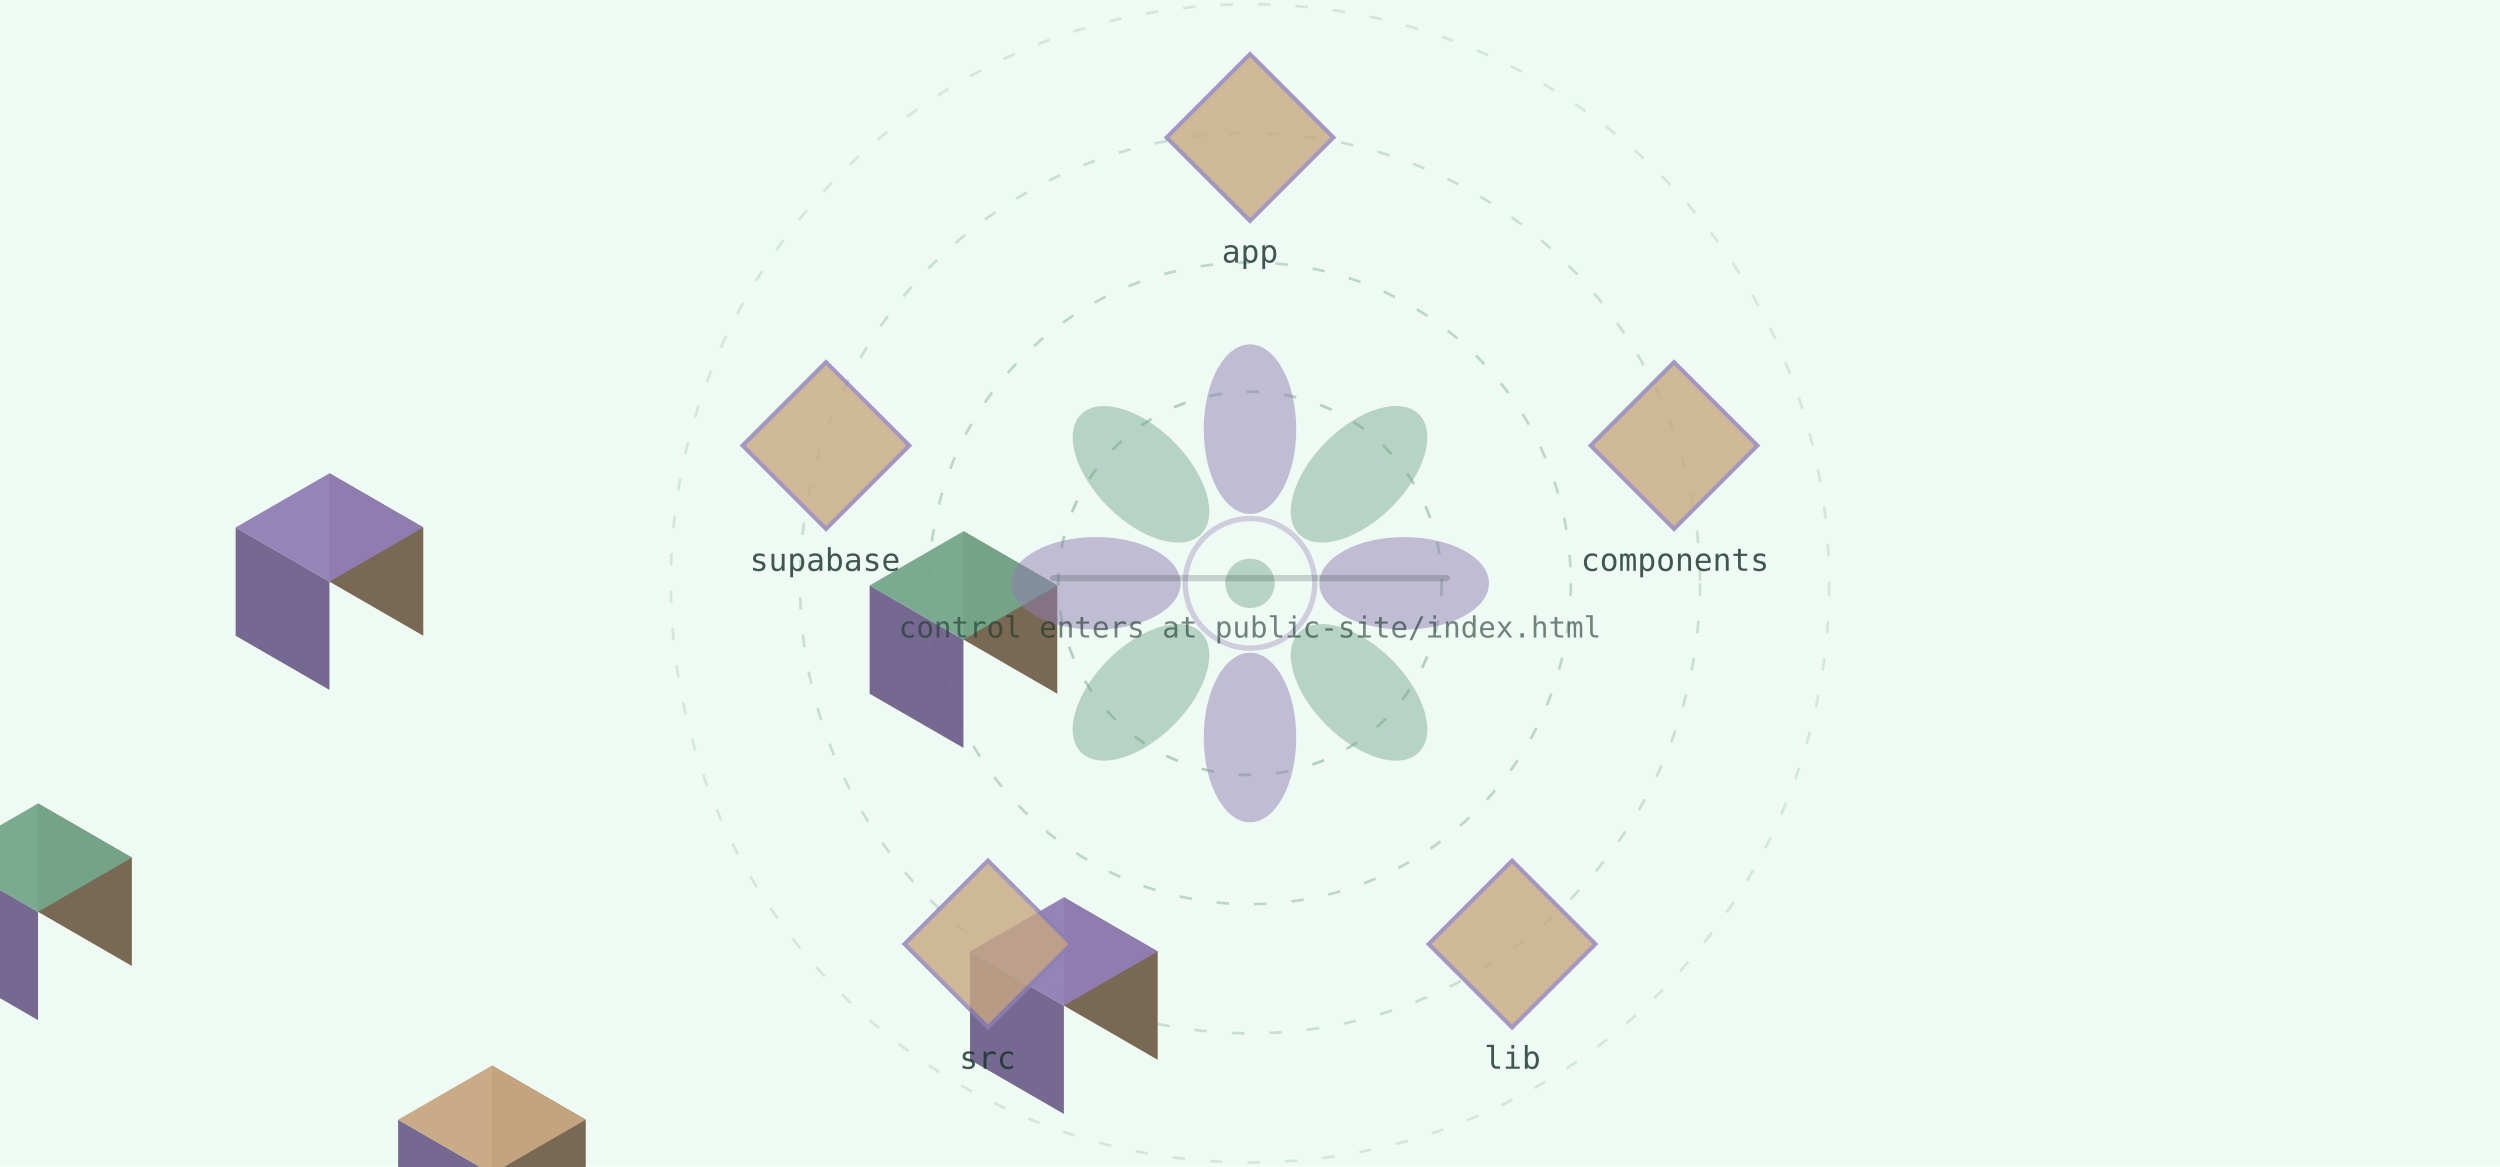
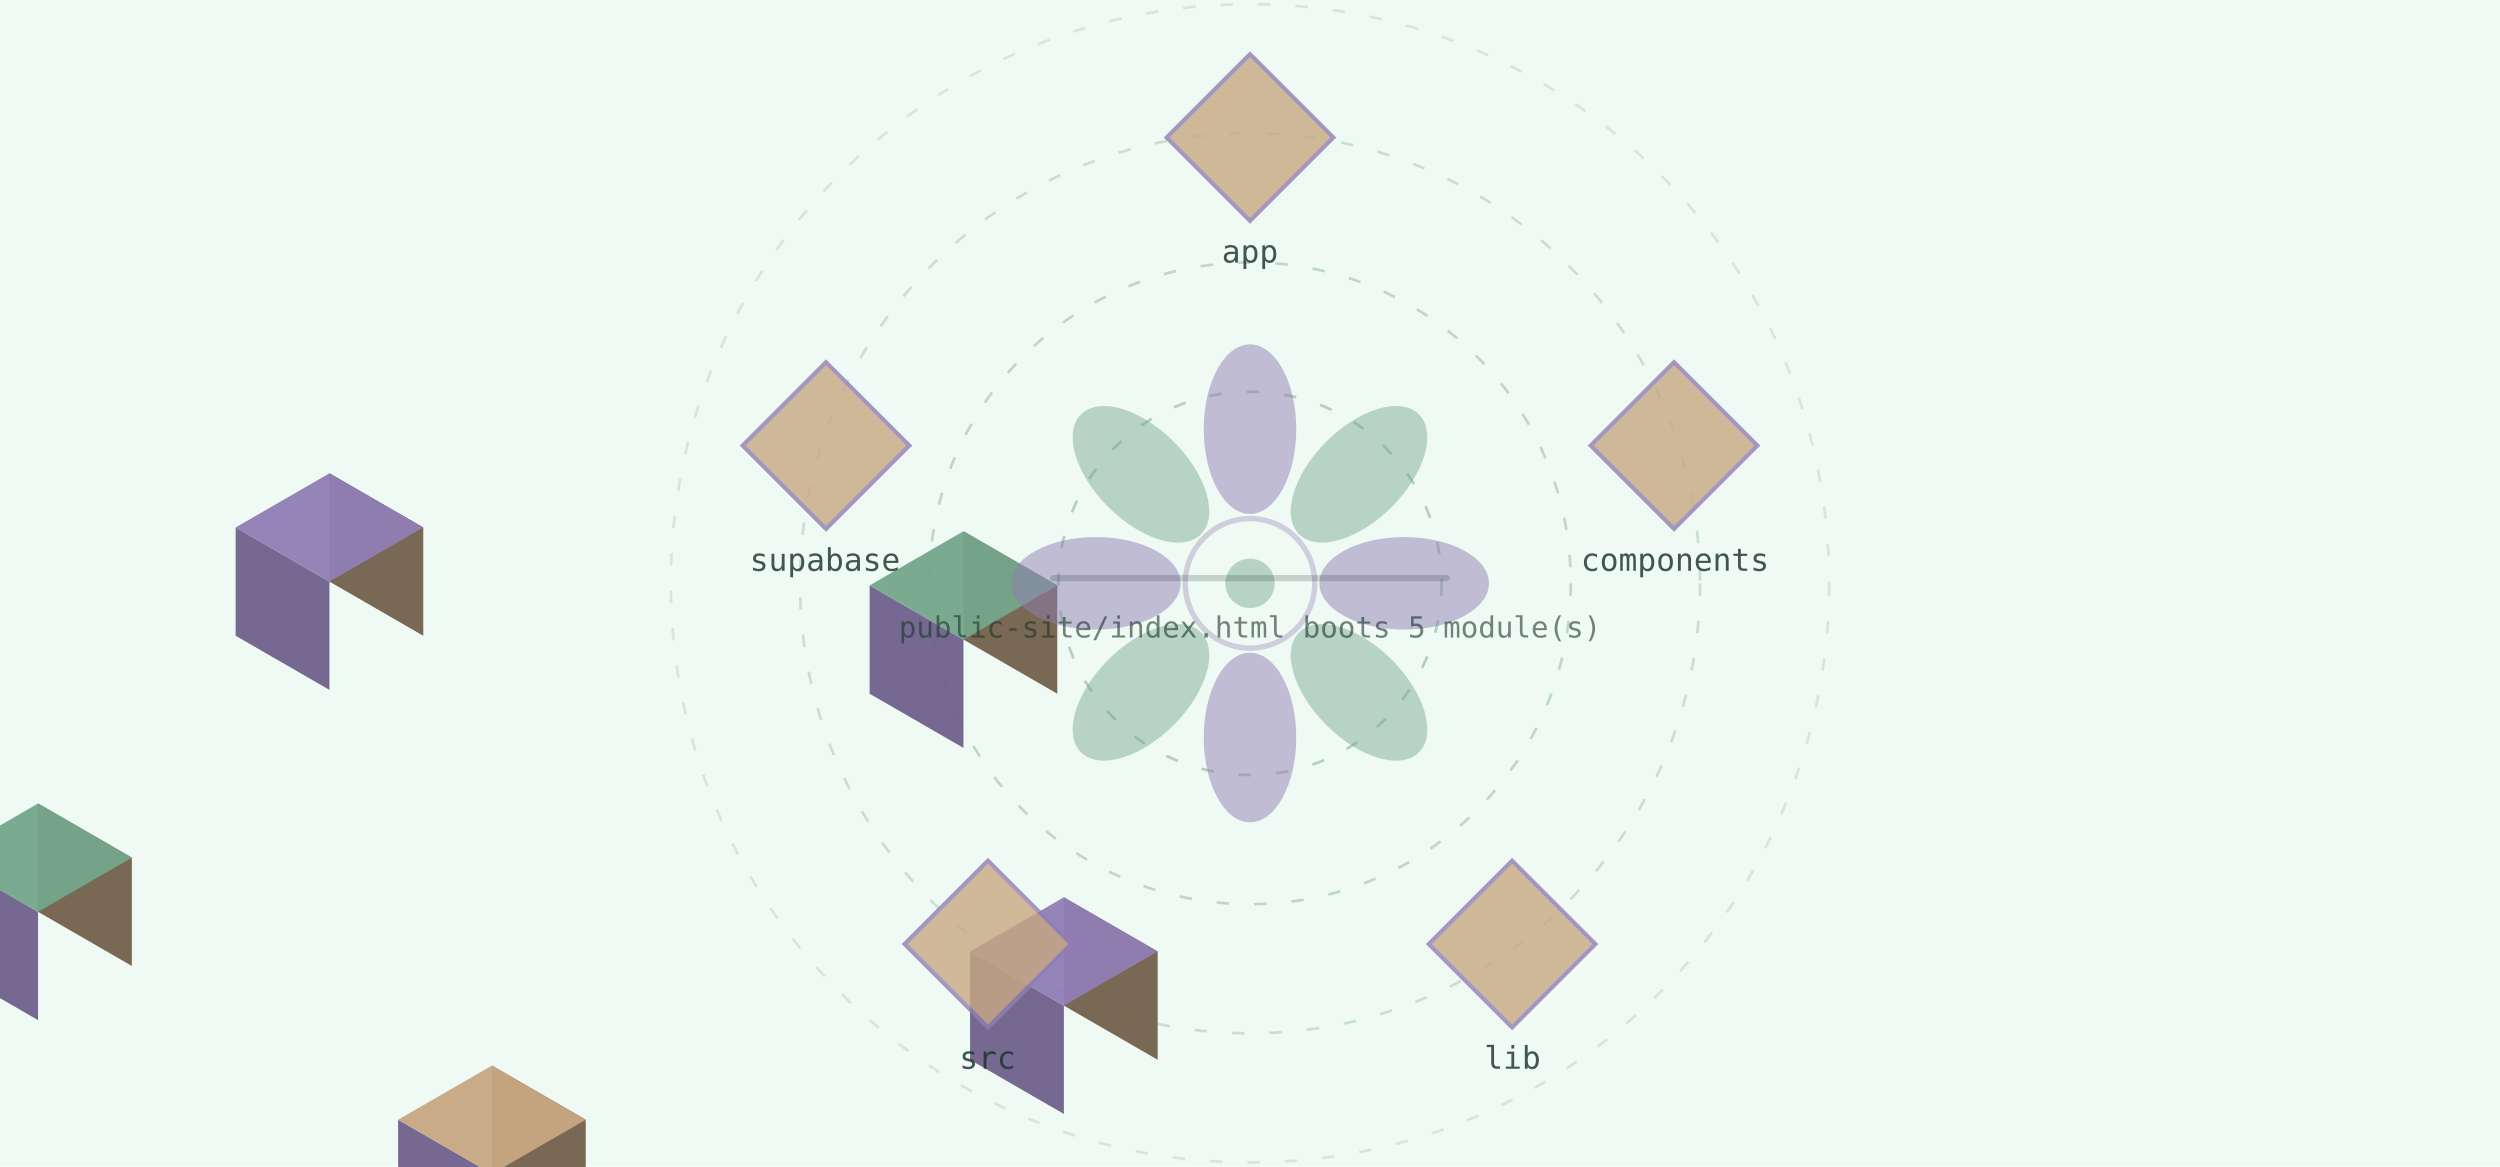
<svg xmlns="http://www.w3.org/2000/svg" viewBox="0 0 1200 560" width="1200" height="560" role="img" aria-label="RequestAyo workflow">
  <rect width="1200" height="560" fill="#effaf5" />
  <defs>
    <linearGradient id="gk" x1="0" y1="0" x2="1" y2="1">
      <stop offset="0%" stop-color="#74a68b" />
      <stop offset="100%" stop-color="#907eb3" />
    </linearGradient>
  </defs>
  <circle cx="600.00" cy="280.00" r="92.00" fill="none" stroke="rgba(116,166,139,0.500)" stroke-width="1.30" opacity="1.00" stroke-dasharray="6 12" />
  <g>
    <circle cx="600.00" cy="280.00" r="92.00" fill="none" stroke="#c7a781" stroke-width="2.60" opacity="0.00" />
    <animate attributeName="opacity" values="0;0.85;0" dur="19.2s" begin="0.0s" repeatCount="indefinite" />
  </g>
  <circle cx="600.00" cy="280.00" r="154.00" fill="none" stroke="rgba(116,166,139,0.410)" stroke-width="1.30" opacity="1.00" stroke-dasharray="6 12" />
  <g>
    <circle cx="600.00" cy="280.00" r="154.00" fill="none" stroke="#c7a781" stroke-width="2.60" opacity="0.00" />
    <animate attributeName="opacity" values="0;0.85;0" dur="19.2s" begin="0.6s" repeatCount="indefinite" />
  </g>
  <circle cx="600.00" cy="280.00" r="216.00" fill="none" stroke="rgba(116,166,139,0.320)" stroke-width="1.30" opacity="1.00" stroke-dasharray="6 12" />
  <g>
    <circle cx="600.00" cy="280.00" r="216.00" fill="none" stroke="#c7a781" stroke-width="2.60" opacity="0.00" />
    <animate attributeName="opacity" values="0;0.85;0" dur="19.2s" begin="1.2s" repeatCount="indefinite" />
  </g>
  <circle cx="600.00" cy="280.00" r="278.00" fill="none" stroke="rgba(116,166,139,0.230)" stroke-width="1.30" opacity="1.00" stroke-dasharray="6 12" />
  <g>
    <circle cx="600.00" cy="280.00" r="278.00" fill="none" stroke="#c7a781" stroke-width="2.60" opacity="0.00" />
    <animate attributeName="opacity" values="0;0.85;0" dur="19.2s" begin="1.8s" repeatCount="indefinite" />
  </g>
  <polygon points="462.46,307.00 507.49,333.00 507.49,281.00 462.46,255.00" fill="#73614b" opacity="0.95" />
  <polygon points="417.42,333.00 462.46,359.00 462.46,307.00 417.42,281.00" fill="#70628c" opacity="0.95" />
  <polygon points="462.46,255.00 507.49,281.00 462.46,307.00 417.42,281.00" fill="#74a68b" opacity="0.95" />
  <text x="600" y="126" font-family="ui-monospace,Menlo,monospace" font-size="15" fill="rgba(26,52,43,0.820)" text-anchor="middle">app</text>
  <g>
    <polygon points="600.00,26.00 640.00,66.00 600.00,106.00 560.00,66.00" fill="#c7a781" opacity="0.80" stroke="#907eb3" stroke-width="2" />
    <animate attributeName="opacity" values="0.25;1.0;0.25" dur="19.2s" begin="0.0s" repeatCount="indefinite" />
  </g>
  <polygon points="510.66,482.70 555.69,508.70 555.69,456.70 510.66,430.70" fill="#73614b" opacity="0.95" />
  <polygon points="465.62,508.70 510.66,534.70 510.66,482.70 465.62,456.70" fill="#70628c" opacity="0.95" />
  <polygon points="510.66,430.70 555.69,456.70 510.66,482.70 465.62,456.70" fill="#907eb3" opacity="0.95" />
  <text x="804" y="274" font-family="ui-monospace,Menlo,monospace" font-size="15" fill="rgba(26,52,43,0.820)" text-anchor="middle">components</text>
  <g>
    <polygon points="803.53,173.87 843.53,213.87 803.53,253.87 763.53,213.87" fill="#c7a781" opacity="0.80" stroke="#907eb3" stroke-width="2" />
    <animate attributeName="opacity" values="0.25;1.0;0.25" dur="19.2s" begin="3.84s" repeatCount="indefinite" />
  </g>
  <polygon points="236.13,563.46 281.16,589.46 281.16,537.46 236.13,511.46" fill="#73614b" opacity="0.95" />
  <polygon points="191.09,589.46 236.13,615.46 236.13,563.46 191.09,537.46" fill="#70628c" opacity="0.95" />
  <polygon points="236.13,511.46 281.16,537.46 236.13,563.46 191.09,537.46" fill="#c7a781" opacity="0.95" />
  <text x="726" y="513" font-family="ui-monospace,Menlo,monospace" font-size="15" fill="rgba(26,52,43,0.820)" text-anchor="middle">lib</text>
  <g>
    <polygon points="725.79,413.13 765.79,453.13 725.79,493.13 685.79,453.13" fill="#c7a781" opacity="0.80" stroke="#907eb3" stroke-width="2" />
    <animate attributeName="opacity" values="0.25;1.0;0.25" dur="19.2s" begin="7.68s" repeatCount="indefinite" />
  </g>
  <polygon points="18.26,437.67 63.29,463.67 63.29,411.67 18.26,385.67" fill="#73614b" opacity="0.95" />
  <polygon points="-26.77,463.67 18.26,489.67 18.26,437.67 -26.77,411.67" fill="#70628c" opacity="0.95" />
  <polygon points="18.26,385.67 63.29,411.67 18.26,437.67 -26.77,411.67" fill="#74a68b" opacity="0.95" />
  <text x="474" y="513" font-family="ui-monospace,Menlo,monospace" font-size="15" fill="rgba(26,52,43,0.820)" text-anchor="middle">src</text>
  <g>
    <polygon points="474.21,413.13 514.21,453.13 474.21,493.13 434.21,453.13" fill="#c7a781" opacity="0.80" stroke="#907eb3" stroke-width="2" />
    <animate attributeName="opacity" values="0.25;1.0;0.25" dur="19.2s" begin="11.52s" repeatCount="indefinite" />
  </g>
  <polygon points="158.14,279.17 203.17,305.17 203.17,253.17 158.14,227.17" fill="#73614b" opacity="0.95" />
  <polygon points="113.11,305.17 158.14,331.17 158.14,279.17 113.11,253.17" fill="#70628c" opacity="0.95" />
  <polygon points="158.14,227.17 203.17,253.17 158.14,279.17 113.11,253.17" fill="#907eb3" opacity="0.95" />
  <text x="396" y="274" font-family="ui-monospace,Menlo,monospace" font-size="15" fill="rgba(26,52,43,0.820)" text-anchor="middle">supabase</text>
  <g>
    <polygon points="396.47,173.87 436.47,213.87 396.47,253.87 356.47,213.87" fill="#c7a781" opacity="0.80" stroke="#907eb3" stroke-width="2" />
    <animate attributeName="opacity" values="0.25;1.0;0.25" dur="19.2s" begin="15.36s" repeatCount="indefinite" />
  </g>
  <ellipse cx="600.00" cy="206.00" rx="22.20" ry="40.70" fill="rgba(144,126,179,0.500)" opacity="1.00" transform="rotate(0.0 600.00 206.00)" />
  <ellipse cx="652.33" cy="227.67" rx="22.20" ry="40.70" fill="rgba(116,166,139,0.450)" opacity="1.00" transform="rotate(45.0 652.33 227.67)" />
  <ellipse cx="674.00" cy="280.00" rx="22.20" ry="40.70" fill="rgba(144,126,179,0.500)" opacity="1.00" transform="rotate(90.0 674.00 280.00)" />
  <ellipse cx="652.33" cy="332.33" rx="22.20" ry="40.70" fill="rgba(116,166,139,0.450)" opacity="1.00" transform="rotate(135.0 652.33 332.33)" />
  <ellipse cx="600.00" cy="354.00" rx="22.20" ry="40.70" fill="rgba(144,126,179,0.500)" opacity="1.00" transform="rotate(180.0 600.00 354.00)" />
  <ellipse cx="547.67" cy="332.33" rx="22.20" ry="40.70" fill="rgba(116,166,139,0.450)" opacity="1.00" transform="rotate(225.0 547.67 332.33)" />
  <ellipse cx="526.00" cy="280.00" rx="22.20" ry="40.70" fill="rgba(144,126,179,0.500)" opacity="1.00" transform="rotate(270.0 526.00 280.00)" />
  <ellipse cx="547.67" cy="227.67" rx="22.20" ry="40.70" fill="rgba(116,166,139,0.450)" opacity="1.00" transform="rotate(315.0 547.67 227.67)" />
  <circle cx="600.00" cy="280.00" r="31.08" fill="none" stroke="rgba(144,126,179,0.500)" stroke-width="2.59" opacity="0.70" />
  <circle cx="600.00" cy="280.00" r="11.84" fill="rgba(116,166,139,0.450)" opacity="1.00" />
  <rect x="504.00" y="276.00" width="192.00" height="3.00" rx="2.00" fill="rgba(26,52,43,0.200)" opacity="1.00" />
-   <text x="600" y="306" font-family="ui-monospace,Menlo,monospace" font-size="14" fill="rgba(26,52,43,0.600)" text-anchor="middle">control enters at public-site/index.html</text>
+   <text x="600" y="306" font-family="ui-monospace,Menlo,monospace" font-size="14" fill="rgba(26,52,43,0.600)" text-anchor="middle">public-site/index.html boots 5 module(s)</text>
</svg>
